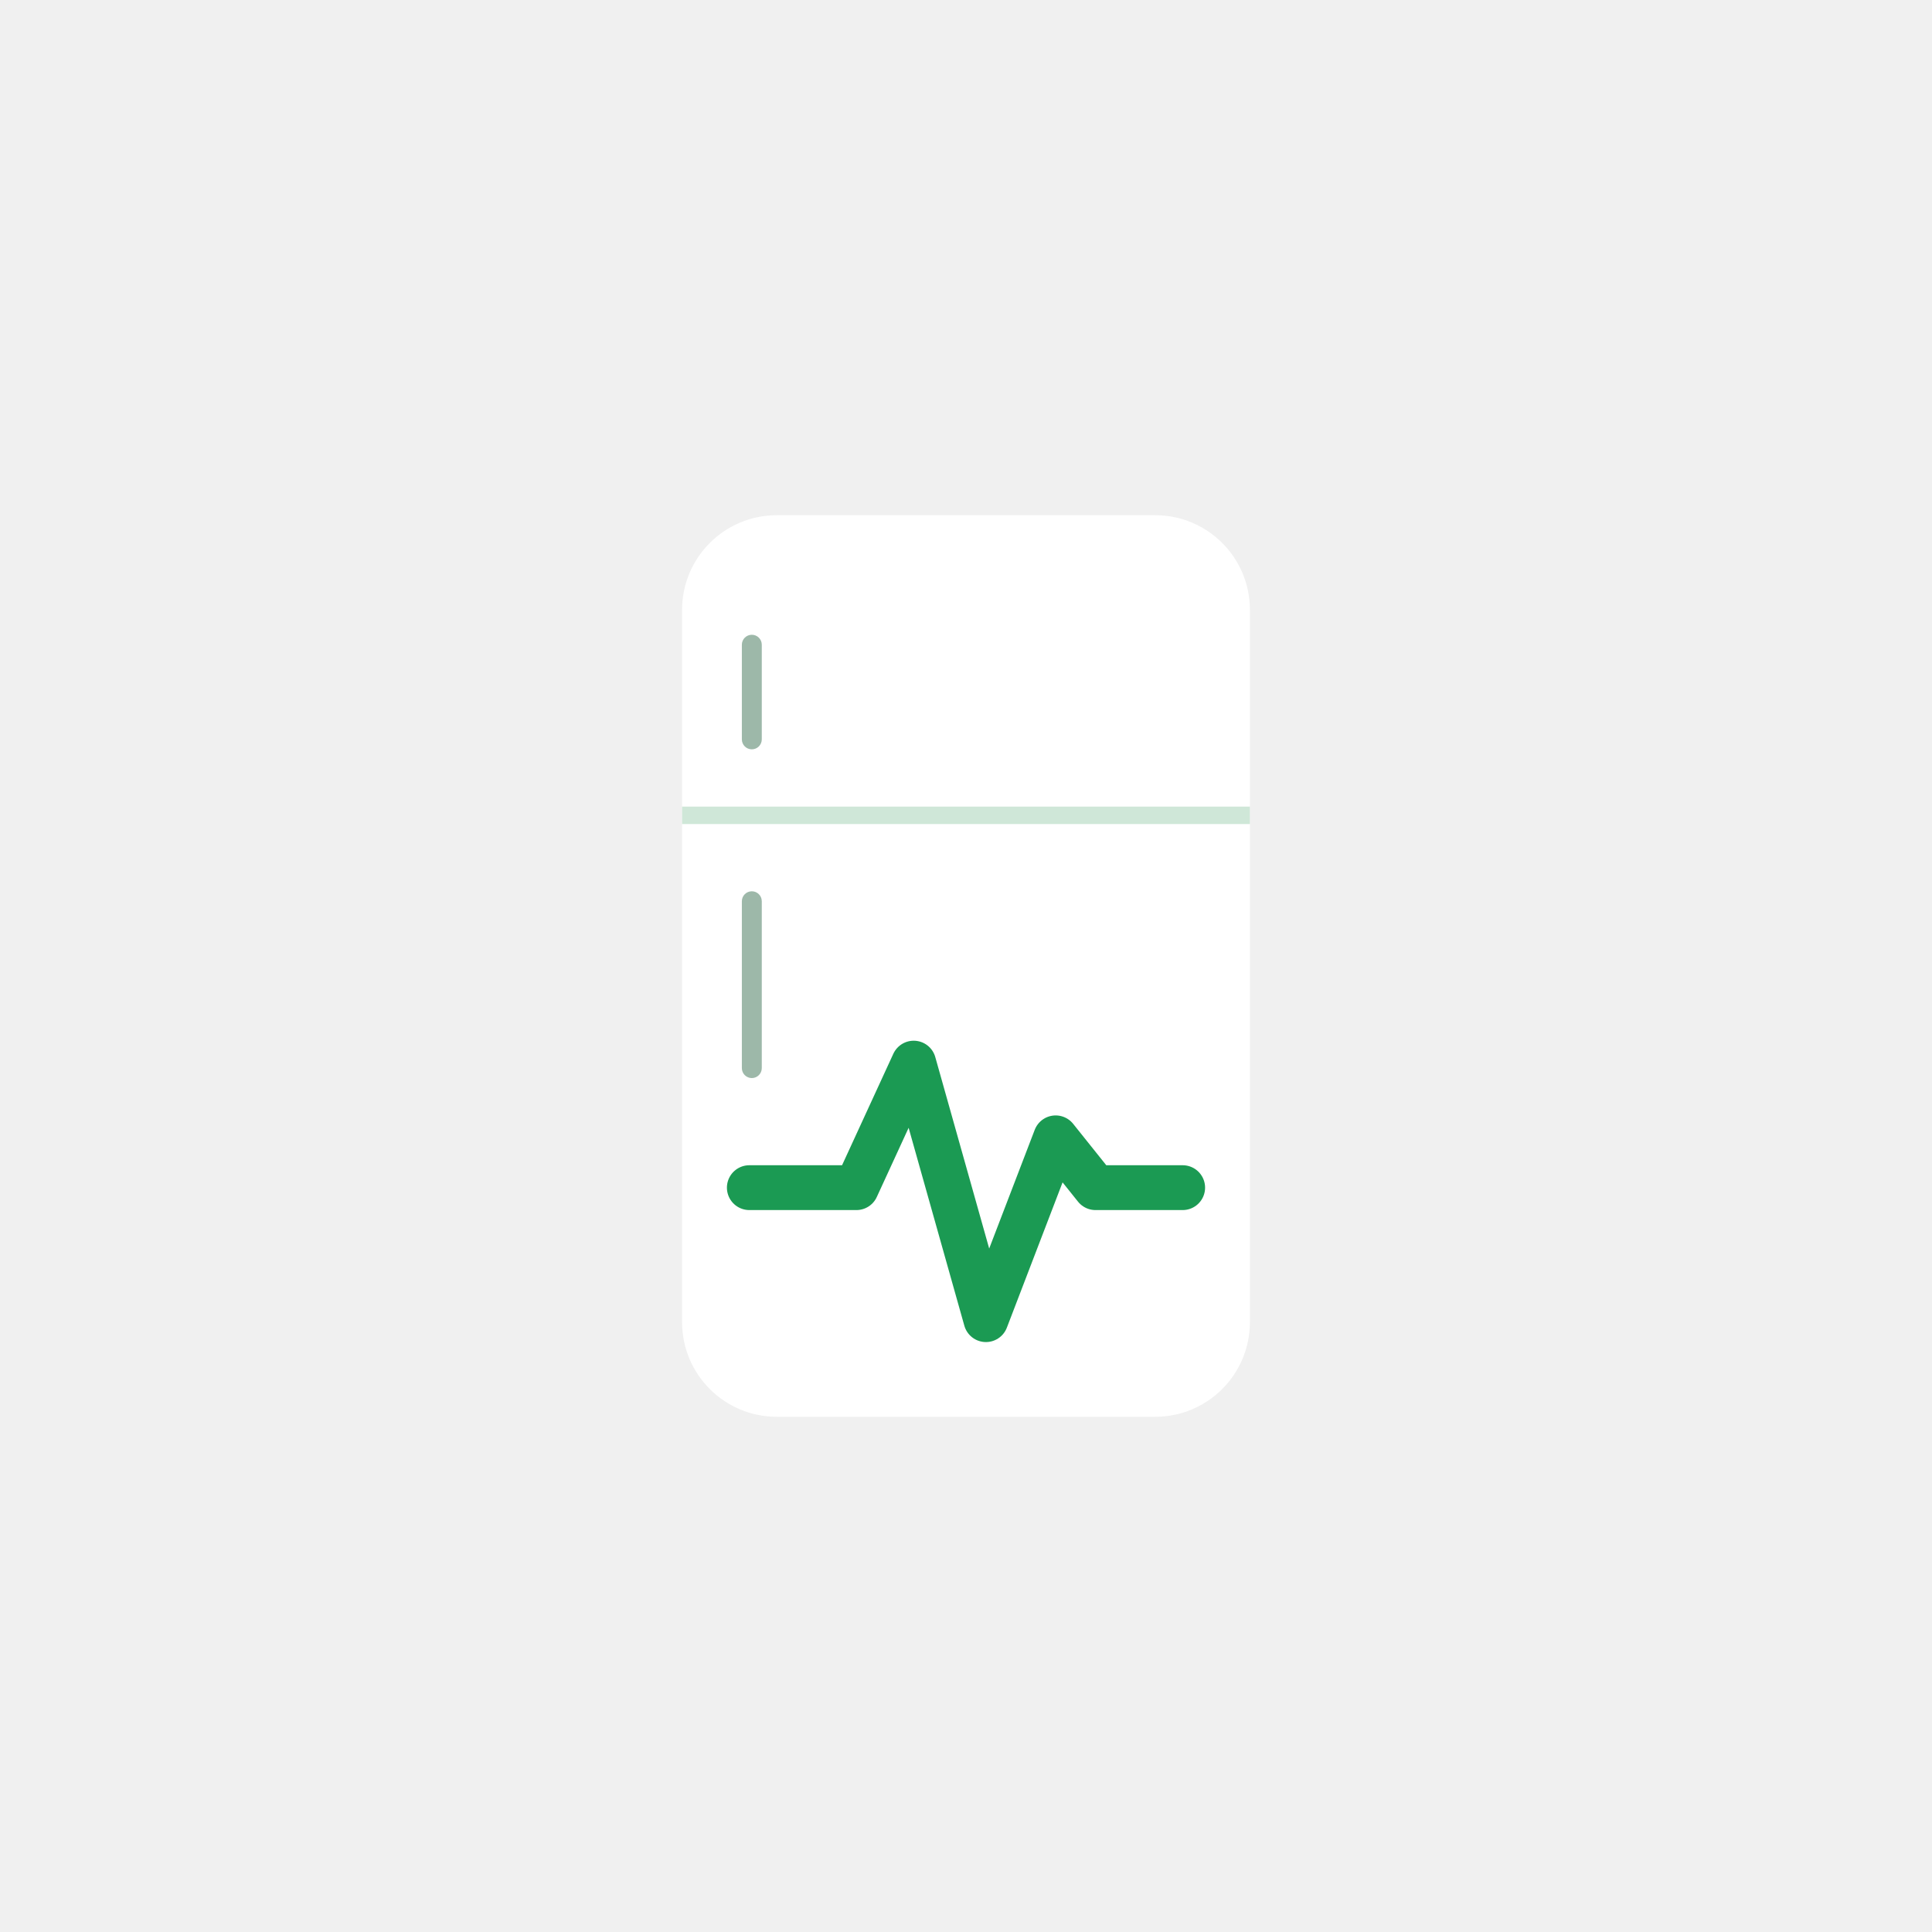
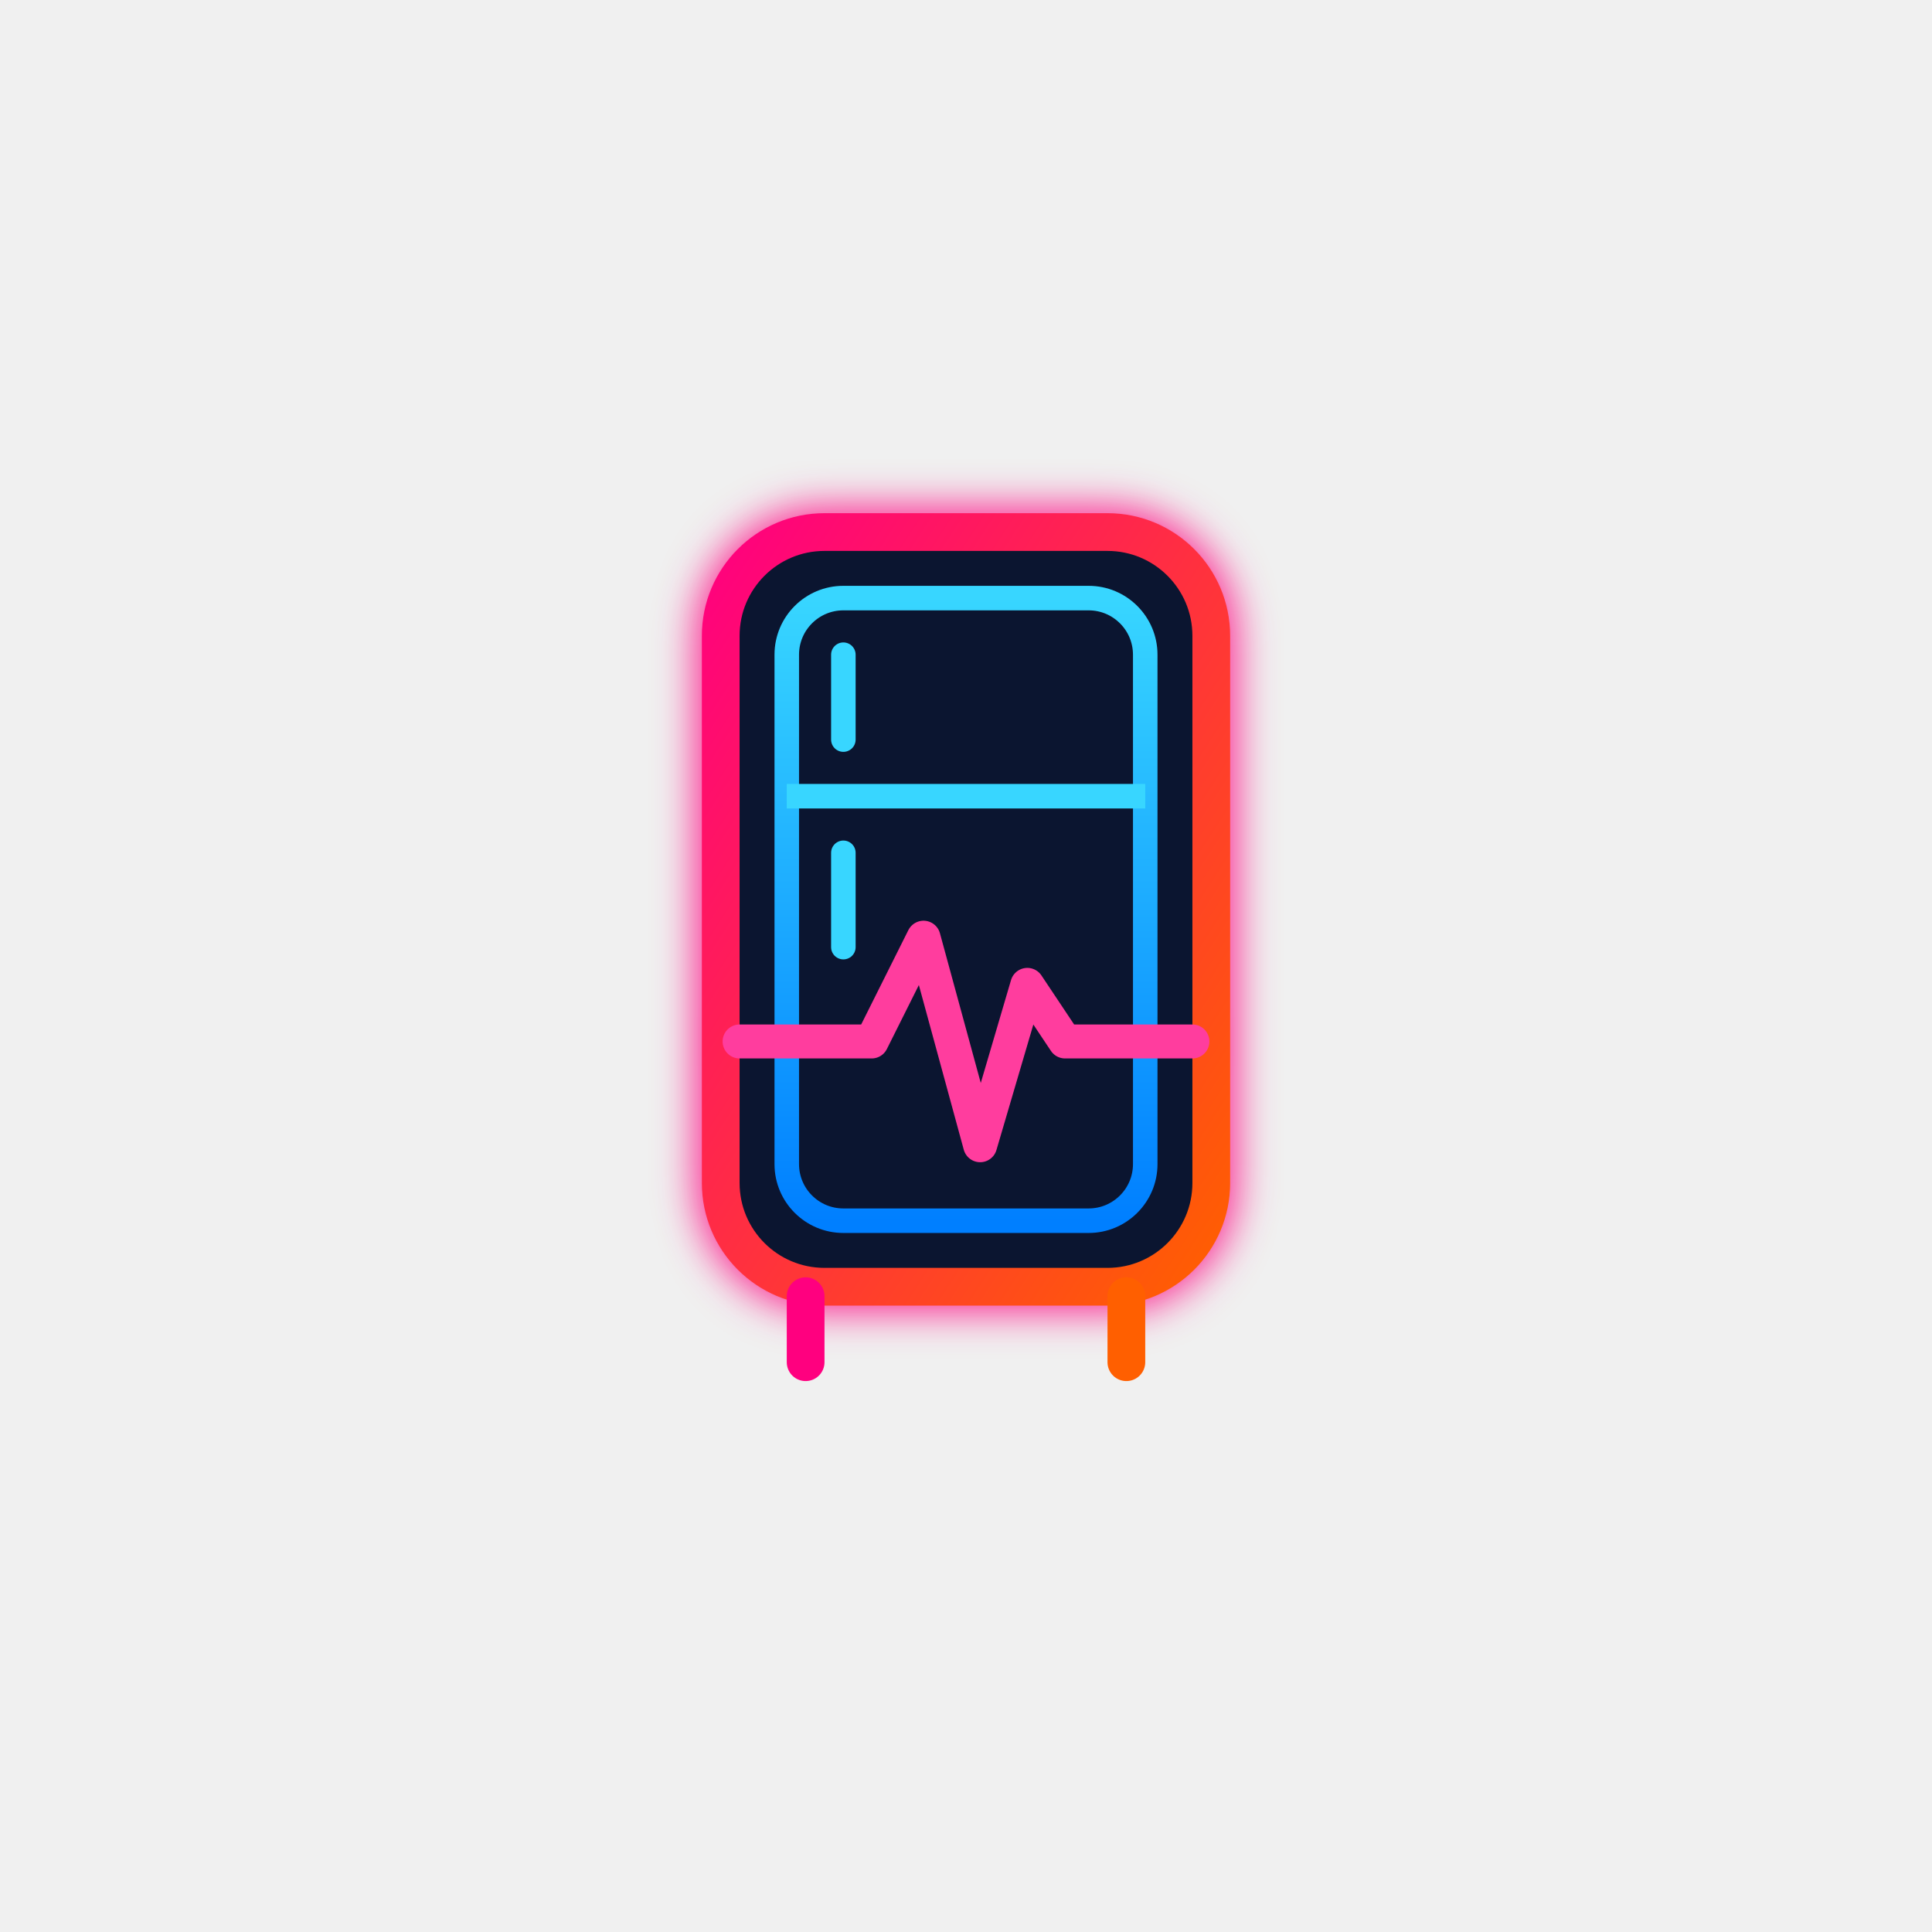
<svg xmlns="http://www.w3.org/2000/svg" width="1024" height="1024" viewBox="0 0 1024 1024">
-   <g transform="translate(512 512) scale(0.66) translate(-512 -512)">
-     <rect x="284" y="150" width="456" height="724" rx="76" fill="#FFFFFF" />
-     <rect x="284" y="384" width="456" height="14" fill="#CFE7D8" />
-     <rect x="332" y="246" width="16" height="92" rx="8" fill="#9DB8A9" />
-     <rect x="332" y="452" width="16" height="150" rx="8" fill="#9DB8A9" />
-     <polyline points="338,690 424,690 470,590 528,796 584,650 616,690 686,690" fill="none" stroke="#1B9A53" stroke-width="36" stroke-linecap="round" stroke-linejoin="round" />
+   <g transform="translate(262 252) scale(5)">
+     <defs>
+       <linearGradient id="frame-fg" x1="0" y1="0" x2="1" y2="1">
+         <stop offset="0" stop-color="#FF007F" />
+         <stop offset="1" stop-color="#FF5F00" />
+       </linearGradient>
+       <linearGradient id="door-fg" x1="0" y1="0" x2="0" y2="1">
+         <stop offset="0" stop-color="#38D6FF" />
+         <stop offset="1" stop-color="#007FFF" />
+       </linearGradient>
+       <filter id="blur-fg" x="-30%" y="-30%" width="160%" height="160%">
+         <feGaussianBlur stdDeviation="2.2" />
+       </filter>
+     </defs>
+     <g filter="url(#blur-fg)" opacity="0.9">
+       <rect x="24" y="6" width="52" height="80" rx="11" fill="none" stroke="#FF007F" stroke-width="5" />
+       <polyline points="26,60 40,60 45.5,49 51.5,71 56.5,54 60.5,60 74,60" fill="none" stroke="#FF007F" stroke-width="5" stroke-linecap="round" stroke-linejoin="round" />
+       <rect x="31" y="13" width="38" height="66" rx="6" fill="none" stroke="#38D6FF" stroke-width="3" />
+     </g>
+     <rect x="24" y="6" width="52" height="80" rx="11" fill="#0B1530" stroke="url(#frame-fg)" stroke-width="4" />
+     <line x1="33" y1="87" x2="33" y2="94" stroke="#FF007F" stroke-width="4" stroke-linecap="round" />
+     <line x1="67" y1="87" x2="67" y2="94" stroke="#FF5F00" stroke-width="4" stroke-linecap="round" />
+     <rect x="31" y="13" width="38" height="66" rx="6" fill="none" stroke="url(#door-fg)" stroke-width="2.6" />
+     <line x1="31" y1="34" x2="69" y2="34" stroke="#38D6FF" stroke-width="2.6" />
+     <line x1="37" y1="19" x2="37" y2="28" stroke="#38D6FF" stroke-width="2.6" stroke-linecap="round" />
+     <line x1="37" y1="40" x2="37" y2="50" stroke="#38D6FF" stroke-width="2.6" stroke-linecap="round" />
+     <polyline points="26,60 40,60 45.5,49 51.5,71 56.5,54 60.5,60 74,60" fill="none" stroke="#FF3D9E" stroke-width="3.6" stroke-linecap="round" stroke-linejoin="round" />
  </g>
</svg>
